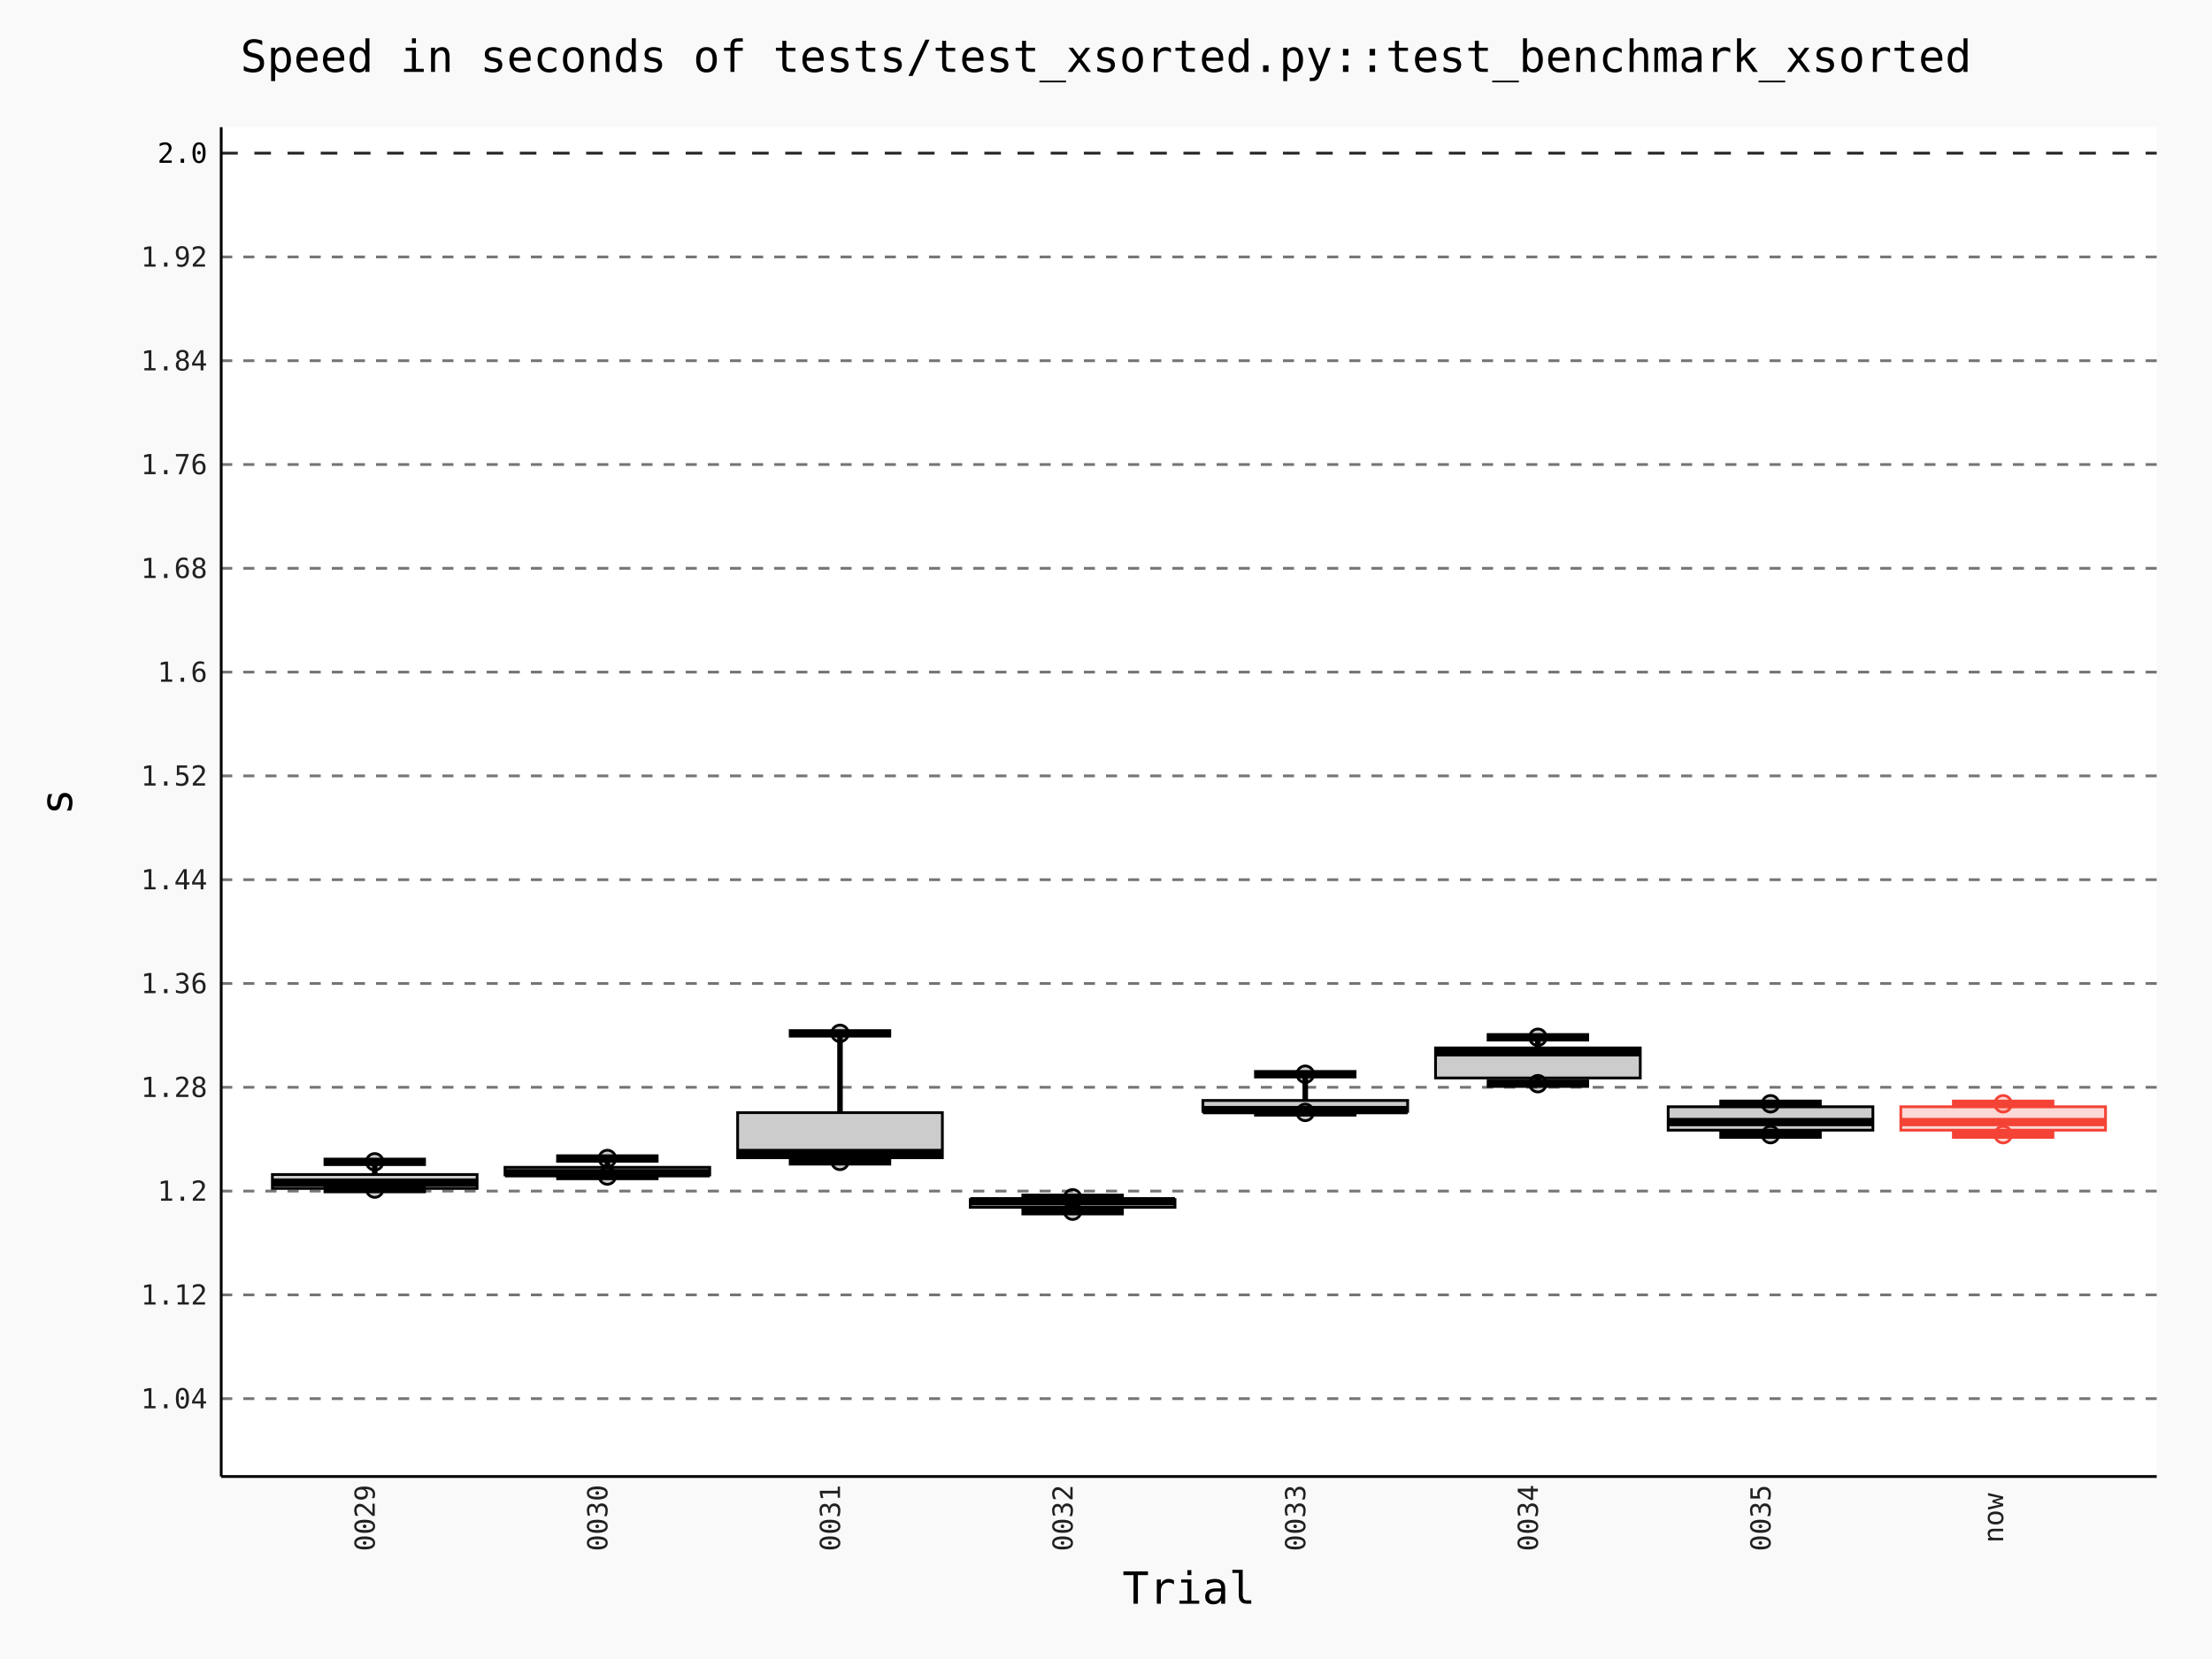
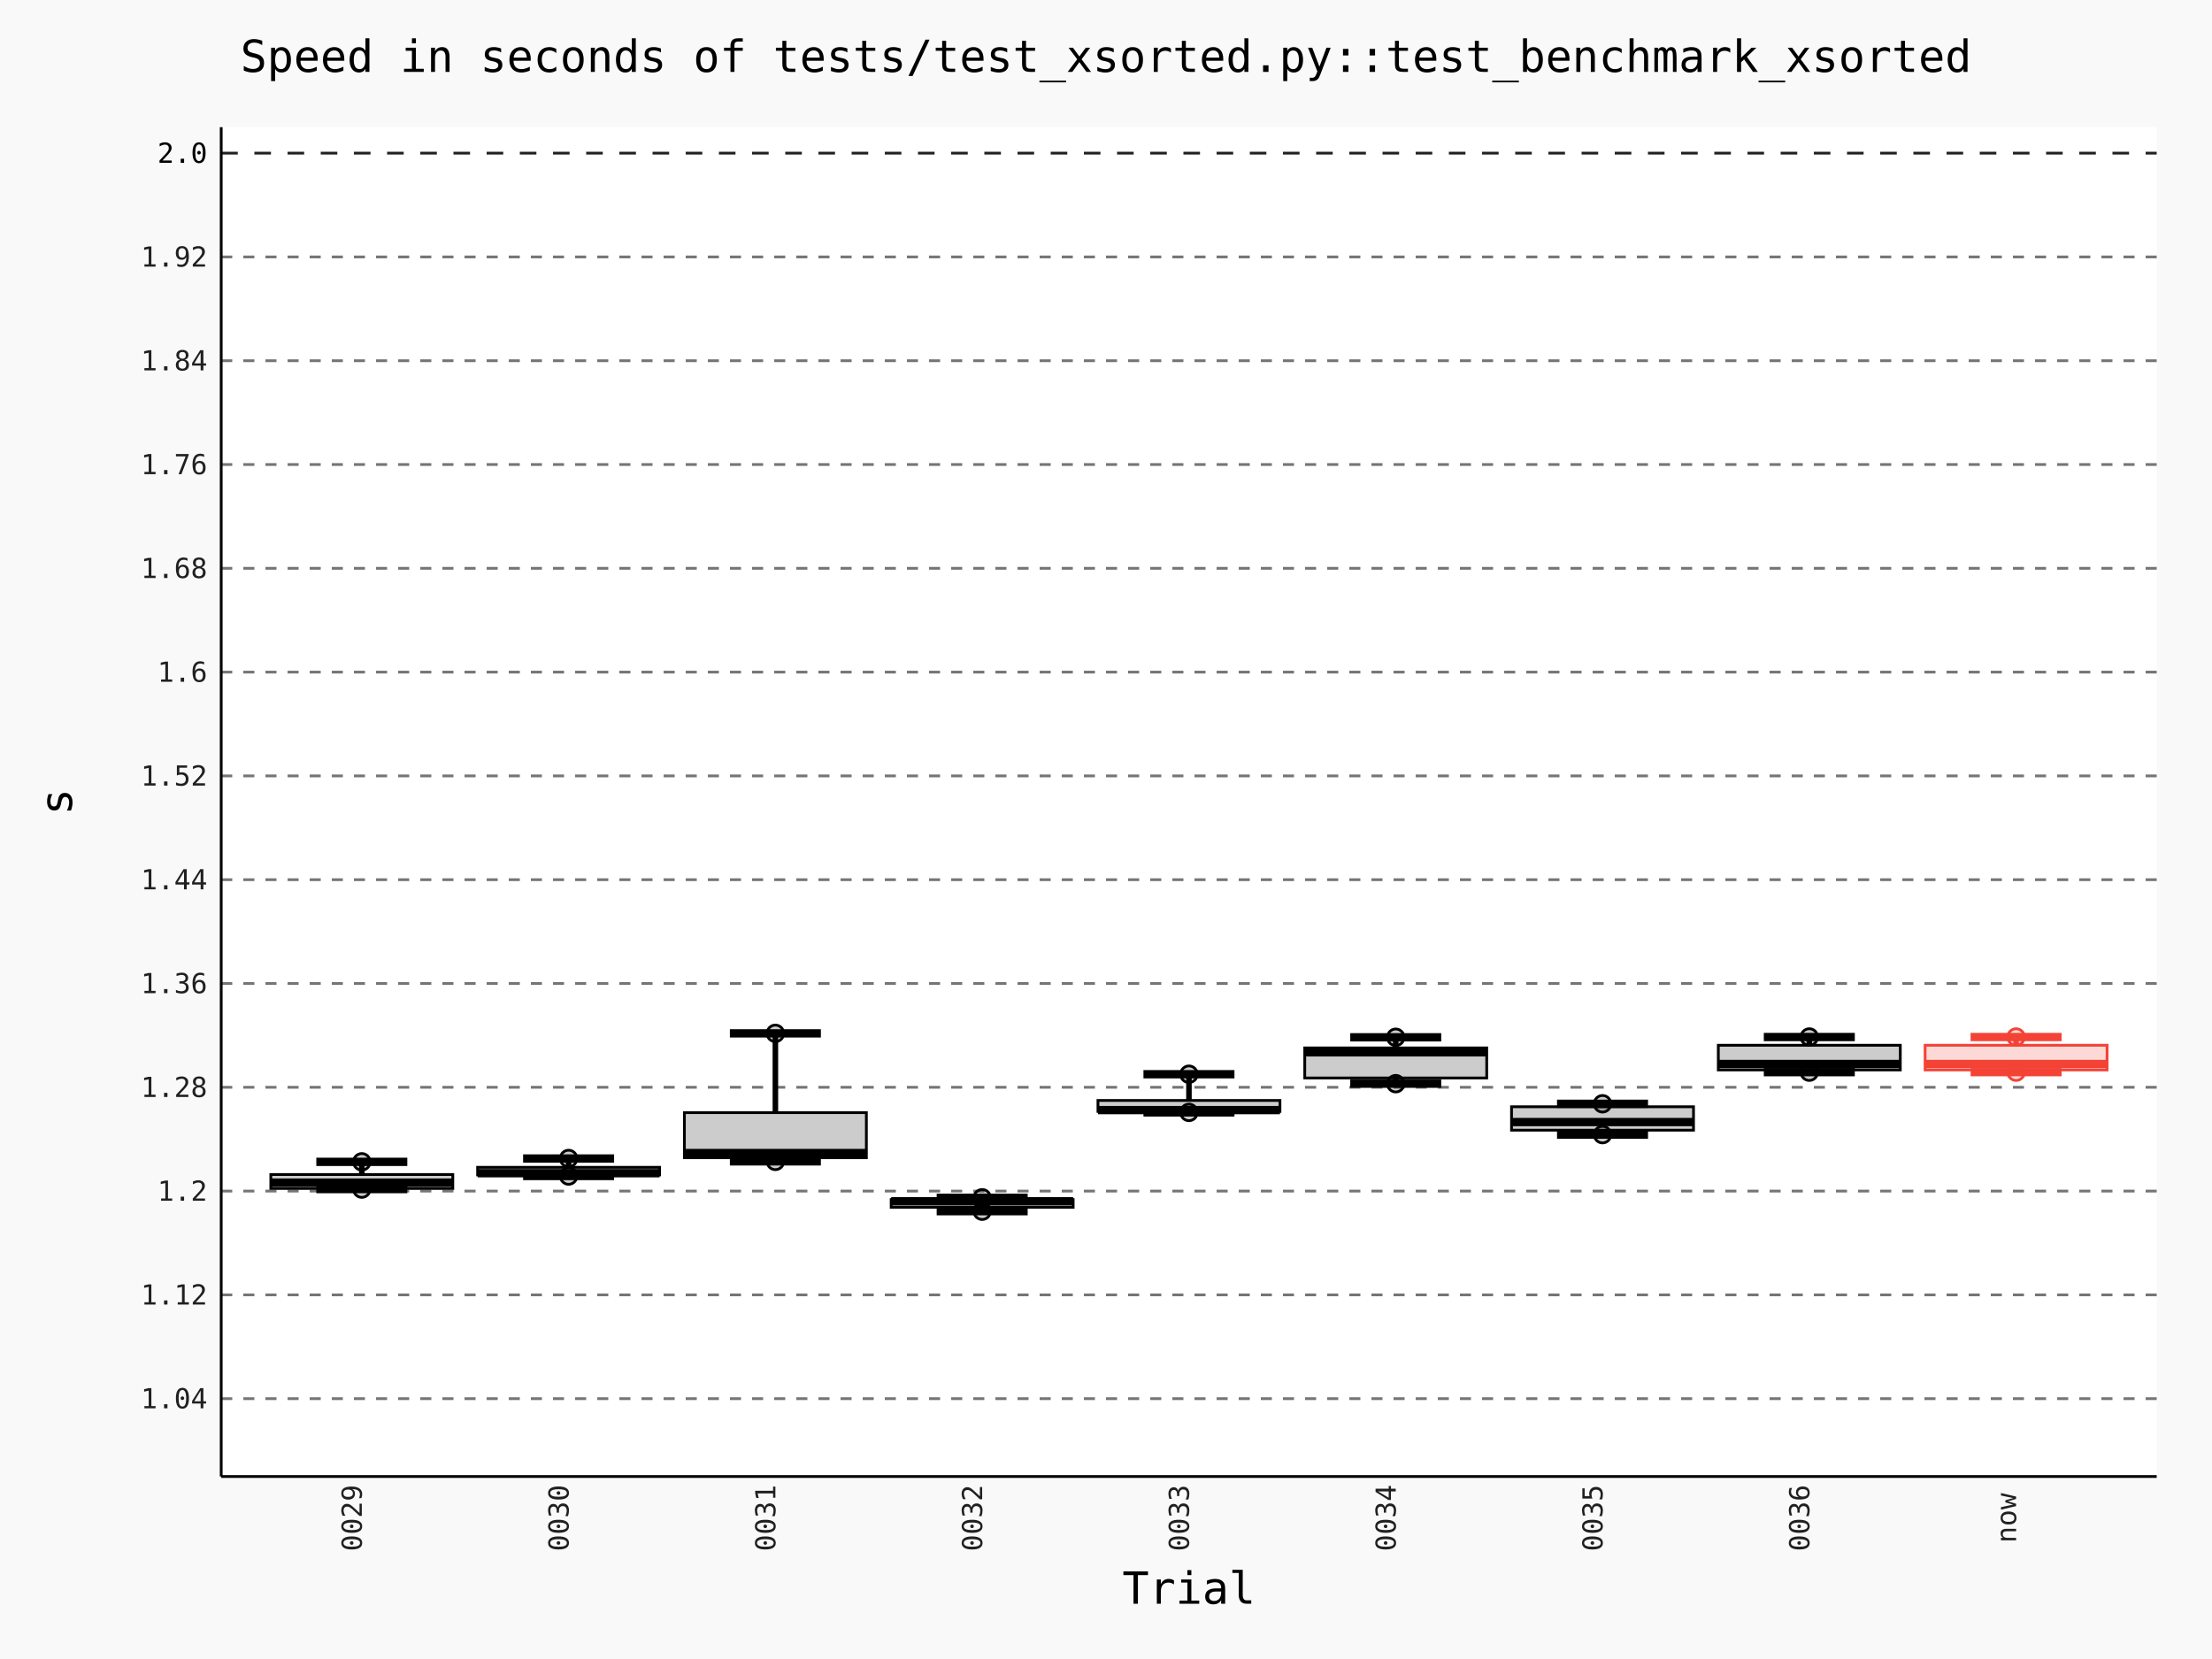
- <svg xmlns="http://www.w3.org/2000/svg" class="pygal-chart" id="chart-91fba762-5bb6-48d5-a0d7-5db4865f98a3" viewBox="0 0 800 600">
+ <svg xmlns="http://www.w3.org/2000/svg" class="pygal-chart" id="chart-a008f20c-3fa6-4df9-9855-e0424ff0e606" viewBox="0 0 800 600">
  <defs>
-     <style type="text/css">#chart-91fba762-5bb6-48d5-a0d7-5db4865f98a3{-webkit-user-select:none;-webkit-font-smoothing:antialiased;font-family:Consolas,"Deja Vu Sans Mono","Bitstream Vera Sans Mono","Courier New",monospace}#chart-91fba762-5bb6-48d5-a0d7-5db4865f98a3 .title{font-family:Consolas,"Deja Vu Sans Mono","Bitstream Vera Sans Mono","Courier New",monospace;font-size:16px}#chart-91fba762-5bb6-48d5-a0d7-5db4865f98a3 .legends .legend text{font-family:Consolas,"Deja Vu Sans Mono","Bitstream Vera Sans Mono","Courier New",monospace;font-size:14px}#chart-91fba762-5bb6-48d5-a0d7-5db4865f98a3 .axis text{font-family:Consolas,"Deja Vu Sans Mono","Bitstream Vera Sans Mono","Courier New",monospace;font-size:10px}#chart-91fba762-5bb6-48d5-a0d7-5db4865f98a3 .axis text.major{font-family:Consolas,"Deja Vu Sans Mono","Bitstream Vera Sans Mono","Courier New",monospace;font-size:10px}#chart-91fba762-5bb6-48d5-a0d7-5db4865f98a3 .series text{font-family:Consolas,"Deja Vu Sans Mono","Bitstream Vera Sans Mono","Courier New",monospace;font-size:8px}#chart-91fba762-5bb6-48d5-a0d7-5db4865f98a3 .tooltip{font-family:Consolas,"Deja Vu Sans Mono","Bitstream Vera Sans Mono","Courier New",monospace;font-size:14px}#chart-91fba762-5bb6-48d5-a0d7-5db4865f98a3 text.no_data{font-family:Consolas,"Deja Vu Sans Mono","Bitstream Vera Sans Mono","Courier New",monospace;font-size:64px}
- #chart-91fba762-5bb6-48d5-a0d7-5db4865f98a3{background-color:rgba(249,249,249,1)}#chart-91fba762-5bb6-48d5-a0d7-5db4865f98a3 path,#chart-91fba762-5bb6-48d5-a0d7-5db4865f98a3 line,#chart-91fba762-5bb6-48d5-a0d7-5db4865f98a3 rect,#chart-91fba762-5bb6-48d5-a0d7-5db4865f98a3 circle{-webkit-transition:150ms;-moz-transition:150ms;transition:150ms}#chart-91fba762-5bb6-48d5-a0d7-5db4865f98a3 .graph &gt; .background{fill:rgba(249,249,249,1)}#chart-91fba762-5bb6-48d5-a0d7-5db4865f98a3 .plot &gt; .background{fill:rgba(255,255,255,1)}#chart-91fba762-5bb6-48d5-a0d7-5db4865f98a3 .graph{fill:rgba(0,0,0,.87)}#chart-91fba762-5bb6-48d5-a0d7-5db4865f98a3 text.no_data{fill:rgba(0,0,0,1)}#chart-91fba762-5bb6-48d5-a0d7-5db4865f98a3 .title{fill:rgba(0,0,0,1)}#chart-91fba762-5bb6-48d5-a0d7-5db4865f98a3 .legends .legend text{fill:rgba(0,0,0,.87)}#chart-91fba762-5bb6-48d5-a0d7-5db4865f98a3 .legends .legend:hover text{fill:rgba(0,0,0,1)}#chart-91fba762-5bb6-48d5-a0d7-5db4865f98a3 .axis .line{stroke:rgba(0,0,0,1)}#chart-91fba762-5bb6-48d5-a0d7-5db4865f98a3 .axis .guide.line{stroke:rgba(0,0,0,.54)}#chart-91fba762-5bb6-48d5-a0d7-5db4865f98a3 .axis .major.line{stroke:rgba(0,0,0,.87)}#chart-91fba762-5bb6-48d5-a0d7-5db4865f98a3 .axis text.major{fill:rgba(0,0,0,1)}#chart-91fba762-5bb6-48d5-a0d7-5db4865f98a3 .axis.y .guides:hover .guide.line,#chart-91fba762-5bb6-48d5-a0d7-5db4865f98a3 .line-graph .axis.x .guides:hover .guide.line,#chart-91fba762-5bb6-48d5-a0d7-5db4865f98a3 .stackedline-graph .axis.x .guides:hover .guide.line,#chart-91fba762-5bb6-48d5-a0d7-5db4865f98a3 .xy-graph .axis.x .guides:hover .guide.line{stroke:rgba(0,0,0,1)}#chart-91fba762-5bb6-48d5-a0d7-5db4865f98a3 .axis .guides:hover text{fill:rgba(0,0,0,1)}#chart-91fba762-5bb6-48d5-a0d7-5db4865f98a3 .reactive{fill-opacity:.7}#chart-91fba762-5bb6-48d5-a0d7-5db4865f98a3 .reactive.active,#chart-91fba762-5bb6-48d5-a0d7-5db4865f98a3 .active .reactive{fill-opacity:.8;stroke-width:4}#chart-91fba762-5bb6-48d5-a0d7-5db4865f98a3 .series text{fill:rgba(0,0,0,1)}#chart-91fba762-5bb6-48d5-a0d7-5db4865f98a3 .tooltip rect{fill:rgba(255,255,255,1);stroke:rgba(0,0,0,1);-webkit-transition:opacity 150ms;-moz-transition:opacity 150ms;transition:opacity 150ms}#chart-91fba762-5bb6-48d5-a0d7-5db4865f98a3 .tooltip .label{fill:rgba(0,0,0,.87)}#chart-91fba762-5bb6-48d5-a0d7-5db4865f98a3 .tooltip .label{fill:rgba(0,0,0,.87)}#chart-91fba762-5bb6-48d5-a0d7-5db4865f98a3 .tooltip .legend{font-size:.8em;fill:rgba(0,0,0,.54)}#chart-91fba762-5bb6-48d5-a0d7-5db4865f98a3 .tooltip .x_label{font-size:.6em;fill:rgba(0,0,0,1)}#chart-91fba762-5bb6-48d5-a0d7-5db4865f98a3 .tooltip .value{font-size:1.5em}#chart-91fba762-5bb6-48d5-a0d7-5db4865f98a3 .map-element{fill:rgba(0,0,0,.87);stroke:rgba(0,0,0,.54) !important;opacity:.9;stroke-width:3;-webkit-transition:opacity 150ms;-moz-transition:opacity 150ms;transition:opacity 150ms}#chart-91fba762-5bb6-48d5-a0d7-5db4865f98a3 .map-element:hover{opacity:1;stroke-width:10}#chart-91fba762-5bb6-48d5-a0d7-5db4865f98a3 .color-0,#chart-91fba762-5bb6-48d5-a0d7-5db4865f98a3 .color-0 a:visited{stroke:#000000;fill:#000000}#chart-91fba762-5bb6-48d5-a0d7-5db4865f98a3 .color-1,#chart-91fba762-5bb6-48d5-a0d7-5db4865f98a3 .color-1 a:visited{stroke:#000000;fill:#000000}#chart-91fba762-5bb6-48d5-a0d7-5db4865f98a3 .color-2,#chart-91fba762-5bb6-48d5-a0d7-5db4865f98a3 .color-2 a:visited{stroke:#000000;fill:#000000}#chart-91fba762-5bb6-48d5-a0d7-5db4865f98a3 .color-3,#chart-91fba762-5bb6-48d5-a0d7-5db4865f98a3 .color-3 a:visited{stroke:#000000;fill:#000000}#chart-91fba762-5bb6-48d5-a0d7-5db4865f98a3 .color-4,#chart-91fba762-5bb6-48d5-a0d7-5db4865f98a3 .color-4 a:visited{stroke:#000000;fill:#000000}#chart-91fba762-5bb6-48d5-a0d7-5db4865f98a3 .color-5,#chart-91fba762-5bb6-48d5-a0d7-5db4865f98a3 .color-5 a:visited{stroke:#000000;fill:#000000}#chart-91fba762-5bb6-48d5-a0d7-5db4865f98a3 .color-6,#chart-91fba762-5bb6-48d5-a0d7-5db4865f98a3 .color-6 a:visited{stroke:#000000;fill:#000000}#chart-91fba762-5bb6-48d5-a0d7-5db4865f98a3 .color-7,#chart-91fba762-5bb6-48d5-a0d7-5db4865f98a3 .color-7 a:visited{stroke:#F44336;fill:#F44336}#chart-91fba762-5bb6-48d5-a0d7-5db4865f98a3 .text-overlay .color-0 text{fill:white}#chart-91fba762-5bb6-48d5-a0d7-5db4865f98a3 .text-overlay .color-1 text{fill:white}#chart-91fba762-5bb6-48d5-a0d7-5db4865f98a3 .text-overlay .color-2 text{fill:white}#chart-91fba762-5bb6-48d5-a0d7-5db4865f98a3 .text-overlay .color-3 text{fill:white}#chart-91fba762-5bb6-48d5-a0d7-5db4865f98a3 .text-overlay .color-4 text{fill:white}#chart-91fba762-5bb6-48d5-a0d7-5db4865f98a3 .text-overlay .color-5 text{fill:white}#chart-91fba762-5bb6-48d5-a0d7-5db4865f98a3 .text-overlay .color-6 text{fill:white}#chart-91fba762-5bb6-48d5-a0d7-5db4865f98a3 .text-overlay .color-7 text{fill:black}
- #chart-91fba762-5bb6-48d5-a0d7-5db4865f98a3 text.no_data{text-anchor:middle}#chart-91fba762-5bb6-48d5-a0d7-5db4865f98a3 .guide.line{fill-opacity:0}#chart-91fba762-5bb6-48d5-a0d7-5db4865f98a3 .centered{text-anchor:middle}#chart-91fba762-5bb6-48d5-a0d7-5db4865f98a3 .title{text-anchor:middle}#chart-91fba762-5bb6-48d5-a0d7-5db4865f98a3 .legends .legend text{fill-opacity:1}#chart-91fba762-5bb6-48d5-a0d7-5db4865f98a3 .axis.x text{text-anchor:middle}#chart-91fba762-5bb6-48d5-a0d7-5db4865f98a3 .axis.x:not(.web) text[transform]{text-anchor:start}#chart-91fba762-5bb6-48d5-a0d7-5db4865f98a3 .axis.y text{text-anchor:end}#chart-91fba762-5bb6-48d5-a0d7-5db4865f98a3 .axis.y2 text{text-anchor:start}#chart-91fba762-5bb6-48d5-a0d7-5db4865f98a3 .axis .guide.line{stroke-dasharray:4,4}#chart-91fba762-5bb6-48d5-a0d7-5db4865f98a3 .axis .major.guide.line{stroke-dasharray:6,6}#chart-91fba762-5bb6-48d5-a0d7-5db4865f98a3 .horizontal .axis.y .guide.line,#chart-91fba762-5bb6-48d5-a0d7-5db4865f98a3 .horizontal .axis.y2 .guide.line,#chart-91fba762-5bb6-48d5-a0d7-5db4865f98a3 .vertical .axis.x .guide.line{opacity:0}#chart-91fba762-5bb6-48d5-a0d7-5db4865f98a3 .horizontal .axis.always_show .guide.line,#chart-91fba762-5bb6-48d5-a0d7-5db4865f98a3 .vertical .axis.always_show .guide.line{opacity:1 !important}#chart-91fba762-5bb6-48d5-a0d7-5db4865f98a3 .axis.y .guides:hover .guide.line,#chart-91fba762-5bb6-48d5-a0d7-5db4865f98a3 .axis.y2 .guides:hover .guide.line,#chart-91fba762-5bb6-48d5-a0d7-5db4865f98a3 .axis.x .guides:hover .guide.line{opacity:1}#chart-91fba762-5bb6-48d5-a0d7-5db4865f98a3 .axis .guides:hover text{opacity:1}#chart-91fba762-5bb6-48d5-a0d7-5db4865f98a3 .nofill{fill:none}#chart-91fba762-5bb6-48d5-a0d7-5db4865f98a3 .subtle-fill{fill-opacity:.2}#chart-91fba762-5bb6-48d5-a0d7-5db4865f98a3 .dot{stroke-width:1px;fill-opacity:1}#chart-91fba762-5bb6-48d5-a0d7-5db4865f98a3 .dot.active{stroke-width:5px}#chart-91fba762-5bb6-48d5-a0d7-5db4865f98a3 .dot.negative{fill:transparent}#chart-91fba762-5bb6-48d5-a0d7-5db4865f98a3 text,#chart-91fba762-5bb6-48d5-a0d7-5db4865f98a3 tspan{stroke:none !important}#chart-91fba762-5bb6-48d5-a0d7-5db4865f98a3 .series text.active{opacity:1}#chart-91fba762-5bb6-48d5-a0d7-5db4865f98a3 .tooltip rect{fill-opacity:.95;stroke-width:.5}#chart-91fba762-5bb6-48d5-a0d7-5db4865f98a3 .tooltip text{fill-opacity:1}
+     <style type="text/css">#chart-a008f20c-3fa6-4df9-9855-e0424ff0e606{-webkit-user-select:none;-webkit-font-smoothing:antialiased;font-family:Consolas,"Deja Vu Sans Mono","Bitstream Vera Sans Mono","Courier New",monospace}#chart-a008f20c-3fa6-4df9-9855-e0424ff0e606 .title{font-family:Consolas,"Deja Vu Sans Mono","Bitstream Vera Sans Mono","Courier New",monospace;font-size:16px}#chart-a008f20c-3fa6-4df9-9855-e0424ff0e606 .legends .legend text{font-family:Consolas,"Deja Vu Sans Mono","Bitstream Vera Sans Mono","Courier New",monospace;font-size:14px}#chart-a008f20c-3fa6-4df9-9855-e0424ff0e606 .axis text{font-family:Consolas,"Deja Vu Sans Mono","Bitstream Vera Sans Mono","Courier New",monospace;font-size:10px}#chart-a008f20c-3fa6-4df9-9855-e0424ff0e606 .axis text.major{font-family:Consolas,"Deja Vu Sans Mono","Bitstream Vera Sans Mono","Courier New",monospace;font-size:10px}#chart-a008f20c-3fa6-4df9-9855-e0424ff0e606 .series text{font-family:Consolas,"Deja Vu Sans Mono","Bitstream Vera Sans Mono","Courier New",monospace;font-size:8px}#chart-a008f20c-3fa6-4df9-9855-e0424ff0e606 .tooltip{font-family:Consolas,"Deja Vu Sans Mono","Bitstream Vera Sans Mono","Courier New",monospace;font-size:14px}#chart-a008f20c-3fa6-4df9-9855-e0424ff0e606 text.no_data{font-family:Consolas,"Deja Vu Sans Mono","Bitstream Vera Sans Mono","Courier New",monospace;font-size:64px}
+ #chart-a008f20c-3fa6-4df9-9855-e0424ff0e606{background-color:rgba(249,249,249,1)}#chart-a008f20c-3fa6-4df9-9855-e0424ff0e606 path,#chart-a008f20c-3fa6-4df9-9855-e0424ff0e606 line,#chart-a008f20c-3fa6-4df9-9855-e0424ff0e606 rect,#chart-a008f20c-3fa6-4df9-9855-e0424ff0e606 circle{-webkit-transition:150ms;-moz-transition:150ms;transition:150ms}#chart-a008f20c-3fa6-4df9-9855-e0424ff0e606 .graph &gt; .background{fill:rgba(249,249,249,1)}#chart-a008f20c-3fa6-4df9-9855-e0424ff0e606 .plot &gt; .background{fill:rgba(255,255,255,1)}#chart-a008f20c-3fa6-4df9-9855-e0424ff0e606 .graph{fill:rgba(0,0,0,.87)}#chart-a008f20c-3fa6-4df9-9855-e0424ff0e606 text.no_data{fill:rgba(0,0,0,1)}#chart-a008f20c-3fa6-4df9-9855-e0424ff0e606 .title{fill:rgba(0,0,0,1)}#chart-a008f20c-3fa6-4df9-9855-e0424ff0e606 .legends .legend text{fill:rgba(0,0,0,.87)}#chart-a008f20c-3fa6-4df9-9855-e0424ff0e606 .legends .legend:hover text{fill:rgba(0,0,0,1)}#chart-a008f20c-3fa6-4df9-9855-e0424ff0e606 .axis .line{stroke:rgba(0,0,0,1)}#chart-a008f20c-3fa6-4df9-9855-e0424ff0e606 .axis .guide.line{stroke:rgba(0,0,0,.54)}#chart-a008f20c-3fa6-4df9-9855-e0424ff0e606 .axis .major.line{stroke:rgba(0,0,0,.87)}#chart-a008f20c-3fa6-4df9-9855-e0424ff0e606 .axis text.major{fill:rgba(0,0,0,1)}#chart-a008f20c-3fa6-4df9-9855-e0424ff0e606 .axis.y .guides:hover .guide.line,#chart-a008f20c-3fa6-4df9-9855-e0424ff0e606 .line-graph .axis.x .guides:hover .guide.line,#chart-a008f20c-3fa6-4df9-9855-e0424ff0e606 .stackedline-graph .axis.x .guides:hover .guide.line,#chart-a008f20c-3fa6-4df9-9855-e0424ff0e606 .xy-graph .axis.x .guides:hover .guide.line{stroke:rgba(0,0,0,1)}#chart-a008f20c-3fa6-4df9-9855-e0424ff0e606 .axis .guides:hover text{fill:rgba(0,0,0,1)}#chart-a008f20c-3fa6-4df9-9855-e0424ff0e606 .reactive{fill-opacity:.7}#chart-a008f20c-3fa6-4df9-9855-e0424ff0e606 .reactive.active,#chart-a008f20c-3fa6-4df9-9855-e0424ff0e606 .active .reactive{fill-opacity:.8;stroke-width:4}#chart-a008f20c-3fa6-4df9-9855-e0424ff0e606 .series text{fill:rgba(0,0,0,1)}#chart-a008f20c-3fa6-4df9-9855-e0424ff0e606 .tooltip rect{fill:rgba(255,255,255,1);stroke:rgba(0,0,0,1);-webkit-transition:opacity 150ms;-moz-transition:opacity 150ms;transition:opacity 150ms}#chart-a008f20c-3fa6-4df9-9855-e0424ff0e606 .tooltip .label{fill:rgba(0,0,0,.87)}#chart-a008f20c-3fa6-4df9-9855-e0424ff0e606 .tooltip .label{fill:rgba(0,0,0,.87)}#chart-a008f20c-3fa6-4df9-9855-e0424ff0e606 .tooltip .legend{font-size:.8em;fill:rgba(0,0,0,.54)}#chart-a008f20c-3fa6-4df9-9855-e0424ff0e606 .tooltip .x_label{font-size:.6em;fill:rgba(0,0,0,1)}#chart-a008f20c-3fa6-4df9-9855-e0424ff0e606 .tooltip .value{font-size:1.5em}#chart-a008f20c-3fa6-4df9-9855-e0424ff0e606 .map-element{fill:rgba(0,0,0,.87);stroke:rgba(0,0,0,.54) !important;opacity:.9;stroke-width:3;-webkit-transition:opacity 150ms;-moz-transition:opacity 150ms;transition:opacity 150ms}#chart-a008f20c-3fa6-4df9-9855-e0424ff0e606 .map-element:hover{opacity:1;stroke-width:10}#chart-a008f20c-3fa6-4df9-9855-e0424ff0e606 .color-0,#chart-a008f20c-3fa6-4df9-9855-e0424ff0e606 .color-0 a:visited{stroke:#000000;fill:#000000}#chart-a008f20c-3fa6-4df9-9855-e0424ff0e606 .color-1,#chart-a008f20c-3fa6-4df9-9855-e0424ff0e606 .color-1 a:visited{stroke:#000000;fill:#000000}#chart-a008f20c-3fa6-4df9-9855-e0424ff0e606 .color-2,#chart-a008f20c-3fa6-4df9-9855-e0424ff0e606 .color-2 a:visited{stroke:#000000;fill:#000000}#chart-a008f20c-3fa6-4df9-9855-e0424ff0e606 .color-3,#chart-a008f20c-3fa6-4df9-9855-e0424ff0e606 .color-3 a:visited{stroke:#000000;fill:#000000}#chart-a008f20c-3fa6-4df9-9855-e0424ff0e606 .color-4,#chart-a008f20c-3fa6-4df9-9855-e0424ff0e606 .color-4 a:visited{stroke:#000000;fill:#000000}#chart-a008f20c-3fa6-4df9-9855-e0424ff0e606 .color-5,#chart-a008f20c-3fa6-4df9-9855-e0424ff0e606 .color-5 a:visited{stroke:#000000;fill:#000000}#chart-a008f20c-3fa6-4df9-9855-e0424ff0e606 .color-6,#chart-a008f20c-3fa6-4df9-9855-e0424ff0e606 .color-6 a:visited{stroke:#000000;fill:#000000}#chart-a008f20c-3fa6-4df9-9855-e0424ff0e606 .color-7,#chart-a008f20c-3fa6-4df9-9855-e0424ff0e606 .color-7 a:visited{stroke:#000000;fill:#000000}#chart-a008f20c-3fa6-4df9-9855-e0424ff0e606 .color-8,#chart-a008f20c-3fa6-4df9-9855-e0424ff0e606 .color-8 a:visited{stroke:#F44336;fill:#F44336}#chart-a008f20c-3fa6-4df9-9855-e0424ff0e606 .text-overlay .color-0 text{fill:white}#chart-a008f20c-3fa6-4df9-9855-e0424ff0e606 .text-overlay .color-1 text{fill:white}#chart-a008f20c-3fa6-4df9-9855-e0424ff0e606 .text-overlay .color-2 text{fill:white}#chart-a008f20c-3fa6-4df9-9855-e0424ff0e606 .text-overlay .color-3 text{fill:white}#chart-a008f20c-3fa6-4df9-9855-e0424ff0e606 .text-overlay .color-4 text{fill:white}#chart-a008f20c-3fa6-4df9-9855-e0424ff0e606 .text-overlay .color-5 text{fill:white}#chart-a008f20c-3fa6-4df9-9855-e0424ff0e606 .text-overlay .color-6 text{fill:white}#chart-a008f20c-3fa6-4df9-9855-e0424ff0e606 .text-overlay .color-7 text{fill:white}#chart-a008f20c-3fa6-4df9-9855-e0424ff0e606 .text-overlay .color-8 text{fill:black}
+ #chart-a008f20c-3fa6-4df9-9855-e0424ff0e606 text.no_data{text-anchor:middle}#chart-a008f20c-3fa6-4df9-9855-e0424ff0e606 .guide.line{fill-opacity:0}#chart-a008f20c-3fa6-4df9-9855-e0424ff0e606 .centered{text-anchor:middle}#chart-a008f20c-3fa6-4df9-9855-e0424ff0e606 .title{text-anchor:middle}#chart-a008f20c-3fa6-4df9-9855-e0424ff0e606 .legends .legend text{fill-opacity:1}#chart-a008f20c-3fa6-4df9-9855-e0424ff0e606 .axis.x text{text-anchor:middle}#chart-a008f20c-3fa6-4df9-9855-e0424ff0e606 .axis.x:not(.web) text[transform]{text-anchor:start}#chart-a008f20c-3fa6-4df9-9855-e0424ff0e606 .axis.y text{text-anchor:end}#chart-a008f20c-3fa6-4df9-9855-e0424ff0e606 .axis.y2 text{text-anchor:start}#chart-a008f20c-3fa6-4df9-9855-e0424ff0e606 .axis .guide.line{stroke-dasharray:4,4}#chart-a008f20c-3fa6-4df9-9855-e0424ff0e606 .axis .major.guide.line{stroke-dasharray:6,6}#chart-a008f20c-3fa6-4df9-9855-e0424ff0e606 .horizontal .axis.y .guide.line,#chart-a008f20c-3fa6-4df9-9855-e0424ff0e606 .horizontal .axis.y2 .guide.line,#chart-a008f20c-3fa6-4df9-9855-e0424ff0e606 .vertical .axis.x .guide.line{opacity:0}#chart-a008f20c-3fa6-4df9-9855-e0424ff0e606 .horizontal .axis.always_show .guide.line,#chart-a008f20c-3fa6-4df9-9855-e0424ff0e606 .vertical .axis.always_show .guide.line{opacity:1 !important}#chart-a008f20c-3fa6-4df9-9855-e0424ff0e606 .axis.y .guides:hover .guide.line,#chart-a008f20c-3fa6-4df9-9855-e0424ff0e606 .axis.y2 .guides:hover .guide.line,#chart-a008f20c-3fa6-4df9-9855-e0424ff0e606 .axis.x .guides:hover .guide.line{opacity:1}#chart-a008f20c-3fa6-4df9-9855-e0424ff0e606 .axis .guides:hover text{opacity:1}#chart-a008f20c-3fa6-4df9-9855-e0424ff0e606 .nofill{fill:none}#chart-a008f20c-3fa6-4df9-9855-e0424ff0e606 .subtle-fill{fill-opacity:.2}#chart-a008f20c-3fa6-4df9-9855-e0424ff0e606 .dot{stroke-width:1px;fill-opacity:1}#chart-a008f20c-3fa6-4df9-9855-e0424ff0e606 .dot.active{stroke-width:5px}#chart-a008f20c-3fa6-4df9-9855-e0424ff0e606 .dot.negative{fill:transparent}#chart-a008f20c-3fa6-4df9-9855-e0424ff0e606 text,#chart-a008f20c-3fa6-4df9-9855-e0424ff0e606 tspan{stroke:none !important}#chart-a008f20c-3fa6-4df9-9855-e0424ff0e606 .series text.active{opacity:1}#chart-a008f20c-3fa6-4df9-9855-e0424ff0e606 .tooltip rect{fill-opacity:.95;stroke-width:.5}#chart-a008f20c-3fa6-4df9-9855-e0424ff0e606 .tooltip text{fill-opacity:1}
.axis.x text{text-anchor:middle !important}.tooltip .value{font-size:1em !important}</style>
  </defs>
  <g class="graph plot-graph vertical">
    <rect class="background" height="600" width="800" x="0" y="0" />
    <g class="plot" transform="translate(80, 46)">
      <rect class="background" height="488" width="700.0" x="0" y="0" />
      <g class="axis y">
        <path class="line" d="M0 488 h700" />
        <g class="guides">
          <path class="guide line" d="M0 459.846 h700" />
          <text class="" x="-5" y="463.346">1.04</text>
        </g>
        <g class="guides">
          <path class="guide line" d="M0 422.308 h700" />
          <text class="" x="-5" y="425.808">1.12</text>
        </g>
        <g class="guides">
          <path class="guide line" d="M0 384.769 h700" />
          <text class="" x="-5" y="388.269">1.2</text>
        </g>
        <g class="guides">
          <path class="guide line" d="M0 347.231 h700" />
          <text class="" x="-5" y="350.731">1.28</text>
        </g>
        <g class="guides">
          <path class="guide line" d="M0 309.692 h700" />
          <text class="" x="-5" y="313.192">1.36</text>
        </g>
        <g class="guides">
          <path class="guide line" d="M0 272.154 h700" />
          <text class="" x="-5" y="275.654">1.44</text>
        </g>
        <g class="guides">
          <path class="guide line" d="M0 234.615 h700" />
          <text class="" x="-5" y="238.115">1.52</text>
        </g>
        <g class="guides">
          <path class="guide line" d="M0 197.077 h700" />
          <text class="" x="-5" y="200.577">1.6</text>
        </g>
        <g class="guides">
          <path class="guide line" d="M0 159.538 h700" />
          <text class="" x="-5" y="163.038">1.68</text>
        </g>
        <g class="guides">
          <path class="guide line" d="M0 122 h700" />
          <text class="" x="-5" y="125.5">1.76</text>
        </g>
        <g class="guides">
          <path class="guide line" d="M0 84.462 h700" />
          <text class="" x="-5" y="87.962">1.84</text>
        </g>
        <g class="guides">
          <path class="guide line" d="M0 46.923 h700" />
          <text class="" x="-5" y="50.423">1.92</text>
        </g>
        <g class="guides">
          <path class="major guide line" d="M0 9.385 h700" />
          <text class="major" x="-5" y="12.885">2.0</text>
        </g>
      </g>
      <g class="axis x">
        <path class="line" d="M0 0 v488" />
        <g class="guides">
-           <path class="guide line" d="M55.529 0 v488" />
-           <text class="" transform="rotate(-90 55.52885 503)" x="55.529" y="503.0">0029</text>
-         </g>
-         <g class="guides">
-           <path class="guide line" d="M139.663 0 v488" />
-           <text class="" transform="rotate(-90 139.6635 503)" x="139.663" y="503.0">0030</text>
-         </g>
-         <g class="guides">
-           <path class="guide line" d="M223.798 0 v488" />
-           <text class="" transform="rotate(-90 223.7981 503)" x="223.798" y="503.0">0031</text>
-         </g>
-         <g class="guides">
-           <path class="guide line" d="M307.933 0 v488" />
-           <text class="" transform="rotate(-90 307.9327 503)" x="307.933" y="503.0">0032</text>
-         </g>
-         <g class="guides">
-           <path class="guide line" d="M392.067 0 v488" />
-           <text class="" transform="rotate(-90 392.0673 503)" x="392.067" y="503.0">0033</text>
-         </g>
-         <g class="guides">
-           <path class="guide line" d="M476.202 0 v488" />
-           <text class="" transform="rotate(-90 476.2019 503)" x="476.202" y="503.0">0034</text>
-         </g>
-         <g class="guides">
-           <path class="guide line" d="M560.337 0 v488" />
-           <text class="" transform="rotate(-90 560.3365 503)" x="560.337" y="503.0">0035</text>
-         </g>
-         <g class="guides">
-           <path class="guide line" d="M644.471 0 v488" />
-           <text class="" transform="rotate(-90 644.4712 503)" x="644.471" y="503.0">now</text>
+           <path class="guide line" d="M50.855 0 v488" />
+           <text class="" transform="rotate(-90 50.8547 503)" x="50.855" y="503.0">0029</text>
+         </g>
+         <g class="guides">
+           <path class="guide line" d="M125.641 0 v488" />
+           <text class="" transform="rotate(-90 125.641 503)" x="125.641" y="503.0">0030</text>
+         </g>
+         <g class="guides">
+           <path class="guide line" d="M200.427 0 v488" />
+           <text class="" transform="rotate(-90 200.4273 503)" x="200.427" y="503.0">0031</text>
+         </g>
+         <g class="guides">
+           <path class="guide line" d="M275.214 0 v488" />
+           <text class="" transform="rotate(-90 275.2137 503)" x="275.214" y="503.0">0032</text>
+         </g>
+         <g class="guides">
+           <path class="guide line" d="M350 0 v488" />
+           <text class="" transform="rotate(-90 350 503)" x="350.0" y="503.0">0033</text>
+         </g>
+         <g class="guides">
+           <path class="guide line" d="M424.786 0 v488" />
+           <text class="" transform="rotate(-90 424.7863 503)" x="424.786" y="503.0">0034</text>
+         </g>
+         <g class="guides">
+           <path class="guide line" d="M499.573 0 v488" />
+           <text class="" transform="rotate(-90 499.5727 503)" x="499.573" y="503.0">0035</text>
+         </g>
+         <g class="guides">
+           <path class="guide line" d="M574.359 0 v488" />
+           <text class="" transform="rotate(-90 574.359 503)" x="574.359" y="503.0">0036</text>
+         </g>
+         <g class="guides">
+           <path class="guide line" d="M649.145 0 v488" />
+           <text class="" transform="rotate(-90 649.1453 503)" x="649.145" y="503.0">now</text>
        </g>
      </g>
      <g class="series serie-0 color-0">
        <g class="boxes">
          <g class="box">
-             <path class="reactive tooltip-trigger" d="M37.019 384.045 L74.038 384.045" stroke-width="3" />
-             <path class="reactive tooltip-trigger" d="M18.51 381.714 L92.548 381.714" stroke-width="3" />
-             <path class="reactive tooltip-trigger" d="M37.019 374.2 L74.038 374.2" stroke-width="3" />
-             <path class="reactive tooltip-trigger" d="M55.529 384.045 L55.529 383.818" stroke-width="2" />
-             <path class="reactive tooltip-trigger" d="M55.529 374.2 L55.529 378.781" stroke-width="2" />
-             <rect class="subtle-fill reactive tooltip-trigger" height="5.037" width="74.038" x="18.51" y="378.781" />
-             <circle class="subtle-fill reactive tooltip-trigger" cx="55.529" cy="384.045" r="3" />
-             <circle class="subtle-fill reactive tooltip-trigger" cx="55.529" cy="374.2" r="3" />
+             <path class="reactive tooltip-trigger" d="M34.402 384.045 L67.308 384.045" stroke-width="3" />
+             <path class="reactive tooltip-trigger" d="M17.949 381.714 L83.761 381.714" stroke-width="3" />
+             <path class="reactive tooltip-trigger" d="M34.402 374.2 L67.308 374.2" stroke-width="3" />
+             <path class="reactive tooltip-trigger" d="M50.855 384.045 L50.855 383.818" stroke-width="2" />
+             <path class="reactive tooltip-trigger" d="M50.855 374.2 L50.855 378.781" stroke-width="2" />
+             <rect class="subtle-fill reactive tooltip-trigger" height="5.037" width="65.812" x="17.949" y="378.781" />
+             <circle class="subtle-fill reactive tooltip-trigger" cx="50.855" cy="384.045" r="3" />
+             <circle class="subtle-fill reactive tooltip-trigger" cx="50.855" cy="374.2" r="3" />
          </g>
        </g>
      </g>
      <g class="series serie-1 color-1">
        <g class="boxes">
          <g class="box">
-             <path class="reactive tooltip-trigger" d="M121.154 379.316 L158.173 379.316" stroke-width="3" />
-             <path class="reactive tooltip-trigger" d="M102.644 378.308 L176.683 378.308" stroke-width="3" />
-             <path class="reactive tooltip-trigger" d="M121.154 372.993 L158.173 372.993" stroke-width="3" />
-             <path class="reactive tooltip-trigger" d="M139.663 379.316 L139.663 378.92" stroke-width="2" />
-             <path class="reactive tooltip-trigger" d="M139.663 372.993 L139.663 376.175" stroke-width="2" />
-             <rect class="subtle-fill reactive tooltip-trigger" height="2.745" width="74.038" x="102.644" y="376.175" />
-             <circle class="subtle-fill reactive tooltip-trigger" cx="139.663" cy="379.316" r="3" />
-             <circle class="subtle-fill reactive tooltip-trigger" cx="139.663" cy="372.993" r="3" />
+             <path class="reactive tooltip-trigger" d="M109.188 379.316 L142.094 379.316" stroke-width="3" />
+             <path class="reactive tooltip-trigger" d="M92.735 378.308 L158.547 378.308" stroke-width="3" />
+             <path class="reactive tooltip-trigger" d="M109.188 372.993 L142.094 372.993" stroke-width="3" />
+             <path class="reactive tooltip-trigger" d="M125.641 379.316 L125.641 378.92" stroke-width="2" />
+             <path class="reactive tooltip-trigger" d="M125.641 372.993 L125.641 376.175" stroke-width="2" />
+             <rect class="subtle-fill reactive tooltip-trigger" height="2.745" width="65.812" x="92.735" y="376.175" />
+             <circle class="subtle-fill reactive tooltip-trigger" cx="125.641" cy="379.316" r="3" />
+             <circle class="subtle-fill reactive tooltip-trigger" cx="125.641" cy="372.993" r="3" />
          </g>
        </g>
      </g>
      <g class="series serie-2 color-2">
        <g class="boxes">
          <g class="box">
-             <path class="reactive tooltip-trigger" d="M205.288 374.024 L242.308 374.024" stroke-width="3" />
-             <path class="reactive tooltip-trigger" d="M186.779 371.01 L260.817 371.01" stroke-width="3" />
-             <path class="reactive tooltip-trigger" d="M205.288 327.732 L242.308 327.732" stroke-width="3" />
-             <path class="reactive tooltip-trigger" d="M223.798 374.024 L223.798 372.712" stroke-width="2" />
-             <path class="reactive tooltip-trigger" d="M223.798 327.732 L223.798 356.401" stroke-width="2" />
-             <rect class="subtle-fill reactive tooltip-trigger" height="16.311" width="74.038" x="186.779" y="356.401" />
-             <circle class="subtle-fill reactive tooltip-trigger" cx="223.798" cy="374.024" r="3" />
-             <circle class="subtle-fill reactive tooltip-trigger" cx="223.798" cy="327.732" r="3" />
+             <path class="reactive tooltip-trigger" d="M183.974 374.024 L216.88 374.024" stroke-width="3" />
+             <path class="reactive tooltip-trigger" d="M167.521 371.01 L233.333 371.01" stroke-width="3" />
+             <path class="reactive tooltip-trigger" d="M183.974 327.732 L216.88 327.732" stroke-width="3" />
+             <path class="reactive tooltip-trigger" d="M200.427 374.024 L200.427 372.712" stroke-width="2" />
+             <path class="reactive tooltip-trigger" d="M200.427 327.732 L200.427 356.401" stroke-width="2" />
+             <rect class="subtle-fill reactive tooltip-trigger" height="16.311" width="65.812" x="167.521" y="356.401" />
+             <circle class="subtle-fill reactive tooltip-trigger" cx="200.427" cy="374.024" r="3" />
+             <circle class="subtle-fill reactive tooltip-trigger" cx="200.427" cy="327.732" r="3" />
          </g>
        </g>
      </g>
      <g class="series serie-3 color-3">
        <g class="boxes">
          <g class="box">
-             <path class="reactive tooltip-trigger" d="M289.423 392.041 L326.442 392.041" stroke-width="3" />
-             <path class="reactive tooltip-trigger" d="M270.913 388.461 L344.952 388.461" stroke-width="3" />
-             <path class="reactive tooltip-trigger" d="M289.423 387.202 L326.442 387.202" stroke-width="3" />
-             <path class="reactive tooltip-trigger" d="M307.933 392.041 L307.933 390.64" stroke-width="2" />
-             <path class="reactive tooltip-trigger" d="M307.933 387.202 L307.933 387.844" stroke-width="2" />
-             <rect class="subtle-fill reactive tooltip-trigger" height="2.796" width="74.038" x="270.913" y="387.844" />
-             <circle class="subtle-fill reactive tooltip-trigger" cx="307.933" cy="392.041" r="3" />
-             <circle class="subtle-fill reactive tooltip-trigger" cx="307.933" cy="387.202" r="3" />
+             <path class="reactive tooltip-trigger" d="M258.761 392.041 L291.667 392.041" stroke-width="3" />
+             <path class="reactive tooltip-trigger" d="M242.308 388.461 L308.12 388.461" stroke-width="3" />
+             <path class="reactive tooltip-trigger" d="M258.761 387.202 L291.667 387.202" stroke-width="3" />
+             <path class="reactive tooltip-trigger" d="M275.214 392.041 L275.214 390.64" stroke-width="2" />
+             <path class="reactive tooltip-trigger" d="M275.214 387.202 L275.214 387.844" stroke-width="2" />
+             <rect class="subtle-fill reactive tooltip-trigger" height="2.796" width="65.812" x="242.308" y="387.844" />
+             <circle class="subtle-fill reactive tooltip-trigger" cx="275.214" cy="392.041" r="3" />
+             <circle class="subtle-fill reactive tooltip-trigger" cx="275.214" cy="387.202" r="3" />
          </g>
        </g>
      </g>
      <g class="series serie-4 color-4">
        <g class="boxes">
          <g class="box">
-             <path class="reactive tooltip-trigger" d="M373.558 356.314 L410.577 356.314" stroke-width="3" />
-             <path class="reactive tooltip-trigger" d="M355.048 355.48 L429.087 355.48" stroke-width="3" />
-             <path class="reactive tooltip-trigger" d="M373.558 342.511 L410.577 342.511" stroke-width="3" />
-             <path class="reactive tooltip-trigger" d="M392.067 356.314 L392.067 355.963" stroke-width="2" />
-             <path class="reactive tooltip-trigger" d="M392.067 342.511 L392.067 351.995" stroke-width="2" />
-             <rect class="subtle-fill reactive tooltip-trigger" height="3.968" width="74.038" x="355.048" y="351.995" />
-             <circle class="subtle-fill reactive tooltip-trigger" cx="392.067" cy="356.314" r="3" />
-             <circle class="subtle-fill reactive tooltip-trigger" cx="392.067" cy="342.511" r="3" />
+             <path class="reactive tooltip-trigger" d="M333.547 356.314 L366.453 356.314" stroke-width="3" />
+             <path class="reactive tooltip-trigger" d="M317.094 355.48 L382.906 355.48" stroke-width="3" />
+             <path class="reactive tooltip-trigger" d="M333.547 342.511 L366.453 342.511" stroke-width="3" />
+             <path class="reactive tooltip-trigger" d="M350 356.314 L350 355.963" stroke-width="2" />
+             <path class="reactive tooltip-trigger" d="M350 342.511 L350 351.995" stroke-width="2" />
+             <rect class="subtle-fill reactive tooltip-trigger" height="3.968" width="65.812" x="317.094" y="351.995" />
+             <circle class="subtle-fill reactive tooltip-trigger" cx="350.0" cy="356.314" r="3" />
+             <circle class="subtle-fill reactive tooltip-trigger" cx="350.0" cy="342.511" r="3" />
          </g>
        </g>
      </g>
      <g class="series serie-5 color-5">
        <g class="boxes">
          <g class="box">
-             <path class="reactive tooltip-trigger" d="M457.692 345.925 L494.712 345.925" stroke-width="3" />
-             <path class="reactive tooltip-trigger" d="M439.183 334.585 L513.221 334.585" stroke-width="3" />
-             <path class="reactive tooltip-trigger" d="M457.692 329.152 L494.712 329.152" stroke-width="3" />
-             <path class="reactive tooltip-trigger" d="M476.202 345.925 L476.202 343.864" stroke-width="2" />
-             <path class="reactive tooltip-trigger" d="M476.202 329.152 L476.202 332.995" stroke-width="2" />
-             <rect class="subtle-fill reactive tooltip-trigger" height="10.869" width="74.038" x="439.183" y="332.995" />
-             <circle class="subtle-fill reactive tooltip-trigger" cx="476.202" cy="345.925" r="3" />
-             <circle class="subtle-fill reactive tooltip-trigger" cx="476.202" cy="329.152" r="3" />
+             <path class="reactive tooltip-trigger" d="M408.333 345.925 L441.239 345.925" stroke-width="3" />
+             <path class="reactive tooltip-trigger" d="M391.88 334.585 L457.692 334.585" stroke-width="3" />
+             <path class="reactive tooltip-trigger" d="M408.333 329.152 L441.239 329.152" stroke-width="3" />
+             <path class="reactive tooltip-trigger" d="M424.786 345.925 L424.786 343.864" stroke-width="2" />
+             <path class="reactive tooltip-trigger" d="M424.786 329.152 L424.786 332.995" stroke-width="2" />
+             <rect class="subtle-fill reactive tooltip-trigger" height="10.869" width="65.812" x="391.88" y="332.995" />
+             <circle class="subtle-fill reactive tooltip-trigger" cx="424.786" cy="345.925" r="3" />
+             <circle class="subtle-fill reactive tooltip-trigger" cx="424.786" cy="329.152" r="3" />
          </g>
        </g>
      </g>
      <g class="series serie-6 color-6">
        <g class="boxes">
          <g class="box">
-             <path class="reactive tooltip-trigger" d="M541.827 364.354 L578.846 364.354" stroke-width="3" />
-             <path class="reactive tooltip-trigger" d="M523.317 359.809 L597.356 359.809" stroke-width="3" />
-             <path class="reactive tooltip-trigger" d="M541.827 353.2 L578.846 353.2" stroke-width="3" />
-             <path class="reactive tooltip-trigger" d="M560.337 364.354 L560.337 362.743" stroke-width="2" />
-             <path class="reactive tooltip-trigger" d="M560.337 353.2 L560.337 354.273" stroke-width="2" />
-             <rect class="subtle-fill reactive tooltip-trigger" height="8.47" width="74.038" x="523.317" y="354.273" />
-             <circle class="subtle-fill reactive tooltip-trigger" cx="560.337" cy="364.354" r="3" />
-             <circle class="subtle-fill reactive tooltip-trigger" cx="560.337" cy="353.2" r="3" />
+             <path class="reactive tooltip-trigger" d="M483.12 364.354 L516.026 364.354" stroke-width="3" />
+             <path class="reactive tooltip-trigger" d="M466.667 359.809 L532.479 359.809" stroke-width="3" />
+             <path class="reactive tooltip-trigger" d="M483.12 353.2 L516.026 353.2" stroke-width="3" />
+             <path class="reactive tooltip-trigger" d="M499.573 364.354 L499.573 362.743" stroke-width="2" />
+             <path class="reactive tooltip-trigger" d="M499.573 353.2 L499.573 354.273" stroke-width="2" />
+             <rect class="subtle-fill reactive tooltip-trigger" height="8.47" width="65.812" x="466.667" y="354.273" />
+             <circle class="subtle-fill reactive tooltip-trigger" cx="499.573" cy="364.354" r="3" />
+             <circle class="subtle-fill reactive tooltip-trigger" cx="499.573" cy="353.2" r="3" />
          </g>
        </g>
      </g>
      <g class="series serie-7 color-7">
        <g class="boxes">
          <g class="box">
-             <path class="reactive tooltip-trigger" d="M625.962 364.354 L662.981 364.354" stroke-width="3" />
-             <path class="reactive tooltip-trigger" d="M607.452 359.809 L681.49 359.809" stroke-width="3" />
-             <path class="reactive tooltip-trigger" d="M625.962 353.2 L662.981 353.2" stroke-width="3" />
-             <path class="reactive tooltip-trigger" d="M644.471 364.354 L644.471 362.743" stroke-width="2" />
-             <path class="reactive tooltip-trigger" d="M644.471 353.2 L644.471 354.273" stroke-width="2" />
-             <rect class="subtle-fill reactive tooltip-trigger" height="8.47" width="74.038" x="607.452" y="354.273" />
-             <circle class="subtle-fill reactive tooltip-trigger" cx="644.471" cy="364.354" r="3" />
-             <circle class="subtle-fill reactive tooltip-trigger" cx="644.471" cy="353.2" r="3" />
+             <path class="reactive tooltip-trigger" d="M557.906 341.761 L590.812 341.761" stroke-width="3" />
+             <path class="reactive tooltip-trigger" d="M541.453 338.803 L607.265 338.803" stroke-width="3" />
+             <path class="reactive tooltip-trigger" d="M557.906 329.057 L590.812 329.057" stroke-width="3" />
+             <path class="reactive tooltip-trigger" d="M574.359 341.761 L574.359 340.96" stroke-width="2" />
+             <path class="reactive tooltip-trigger" d="M574.359 329.057 L574.359 332.031" stroke-width="2" />
+             <rect class="subtle-fill reactive tooltip-trigger" height="8.928" width="65.812" x="541.453" y="332.031" />
+             <circle class="subtle-fill reactive tooltip-trigger" cx="574.359" cy="341.761" r="3" />
+             <circle class="subtle-fill reactive tooltip-trigger" cx="574.359" cy="329.057" r="3" />
+           </g>
+         </g>
+       </g>
+       <g class="series serie-8 color-8">
+         <g class="boxes">
+           <g class="box">
+             <path class="reactive tooltip-trigger" d="M632.692 341.761 L665.598 341.761" stroke-width="3" />
+             <path class="reactive tooltip-trigger" d="M616.239 338.803 L682.051 338.803" stroke-width="3" />
+             <path class="reactive tooltip-trigger" d="M632.692 329.057 L665.598 329.057" stroke-width="3" />
+             <path class="reactive tooltip-trigger" d="M649.145 341.761 L649.145 340.96" stroke-width="2" />
+             <path class="reactive tooltip-trigger" d="M649.145 329.057 L649.145 332.031" stroke-width="2" />
+             <rect class="subtle-fill reactive tooltip-trigger" height="8.928" width="65.812" x="616.239" y="332.031" />
+             <circle class="subtle-fill reactive tooltip-trigger" cx="649.145" cy="341.761" r="3" />
+             <circle class="subtle-fill reactive tooltip-trigger" cx="649.145" cy="329.057" r="3" />
          </g>
        </g>
      </g>
    </g>
    <g class="titles">
      <text class="title plot_title" x="400.0" y="26">Speed in seconds of tests/test_xsorted.py::test_benchmark_xsorted</text>
      <text class="title" x="430.0" y="580">Trial</text>
      <text class="title" transform="rotate(-90 0 290)" x="0" y="316.0">s</text>
    </g>
    <g class="plot overlay" transform="translate(80, 46)">
      <g class="series serie-0 color-0" />
      <g class="series serie-1 color-1" />
      <g class="series serie-2 color-2" />
      <g class="series serie-3 color-3" />
      <g class="series serie-4 color-4" />
      <g class="series serie-5 color-5" />
      <g class="series serie-6 color-6" />
      <g class="series serie-7 color-7" />
+       <g class="series serie-8 color-8" />
    </g>
    <g class="plot text-overlay" transform="translate(80, 46)">
      <g class="series serie-0 color-0" />
      <g class="series serie-1 color-1" />
      <g class="series serie-2 color-2" />
      <g class="series serie-3 color-3" />
      <g class="series serie-4 color-4" />
      <g class="series serie-5 color-5" />
      <g class="series serie-6 color-6" />
      <g class="series serie-7 color-7" />
+       <g class="series serie-8 color-8" />
    </g>
    <g class="plot tooltip-overlay" transform="translate(80, 46)">
      <g class="tooltip" style="opacity: 0" transform="translate(0 0)">
        <rect class="tooltip-box" height="0" rx="0" ry="0" width="0" />
        <g class="text" />
      </g>
    </g>
  </g>
</svg>
